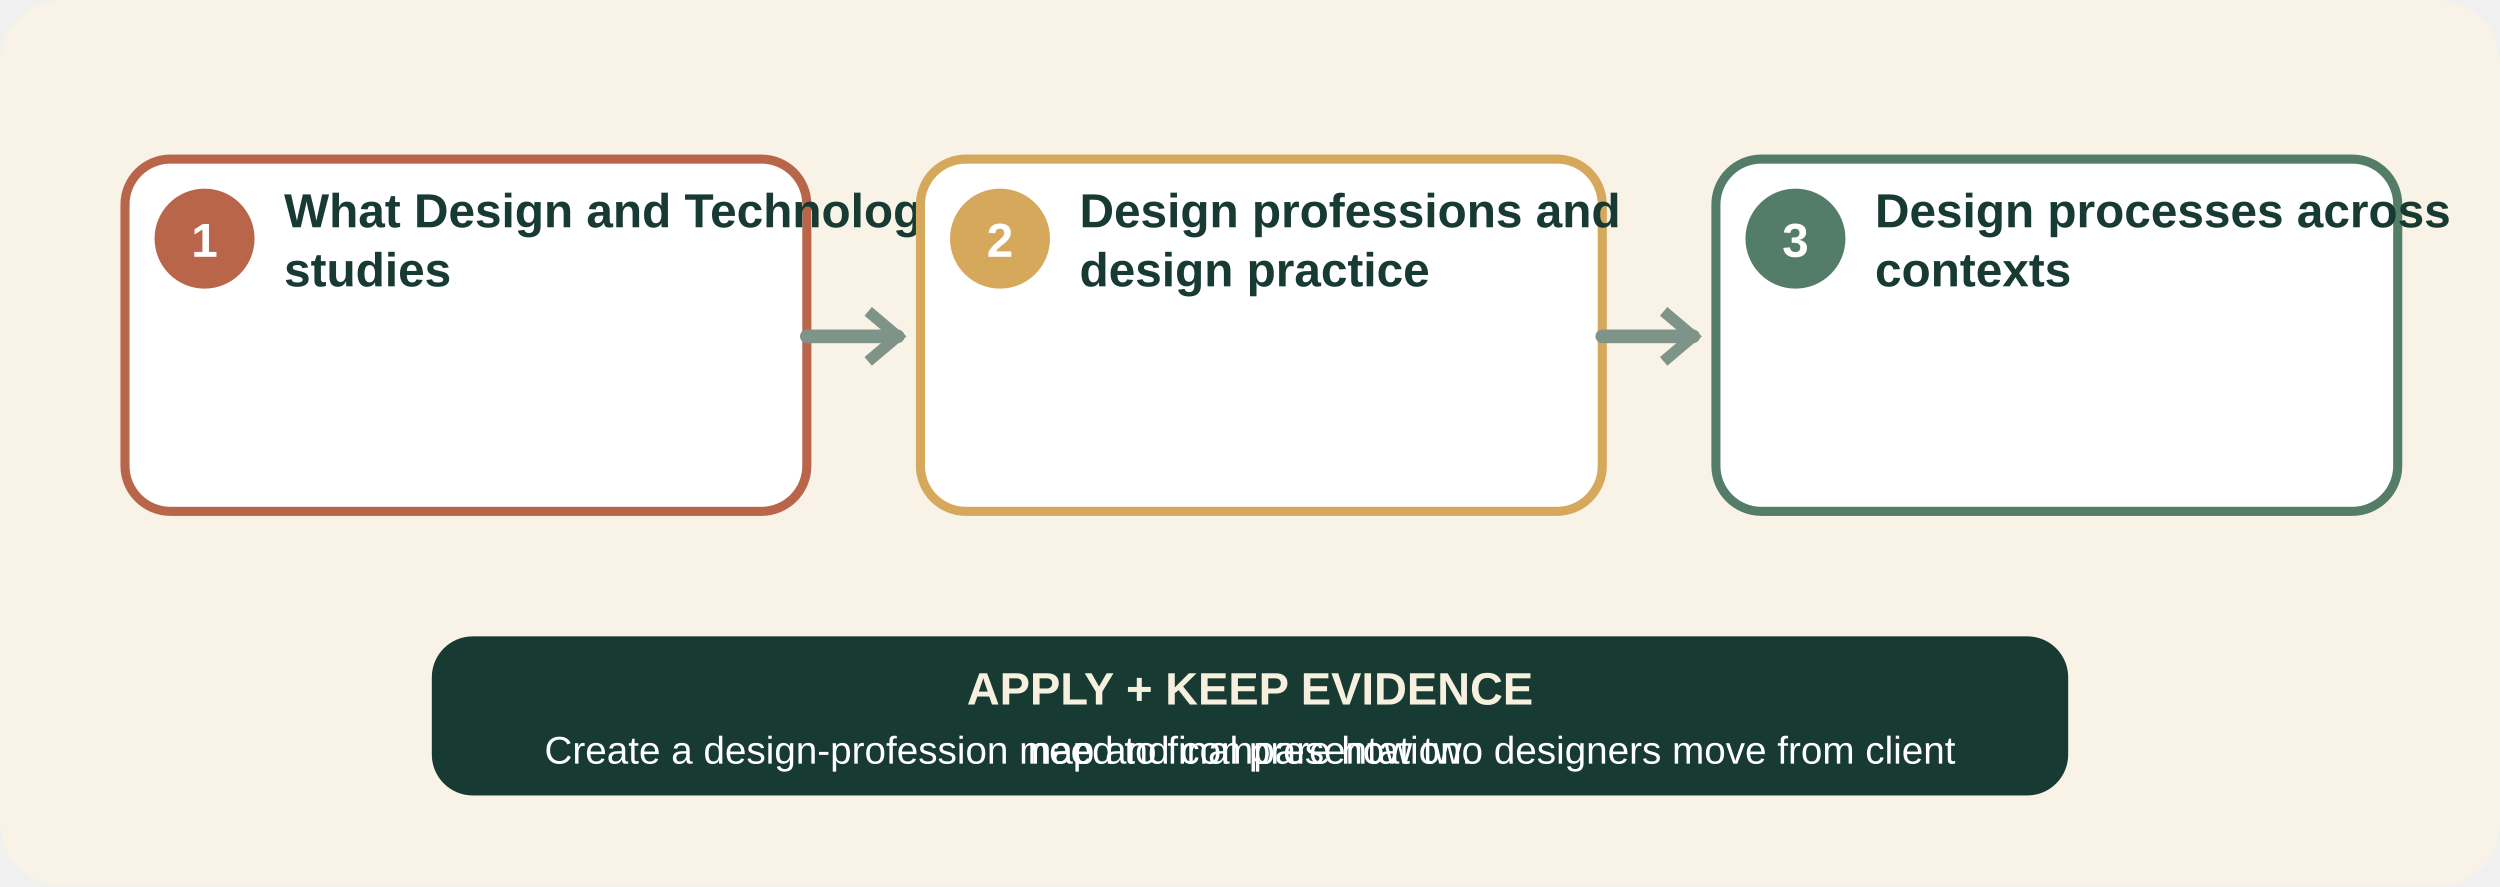
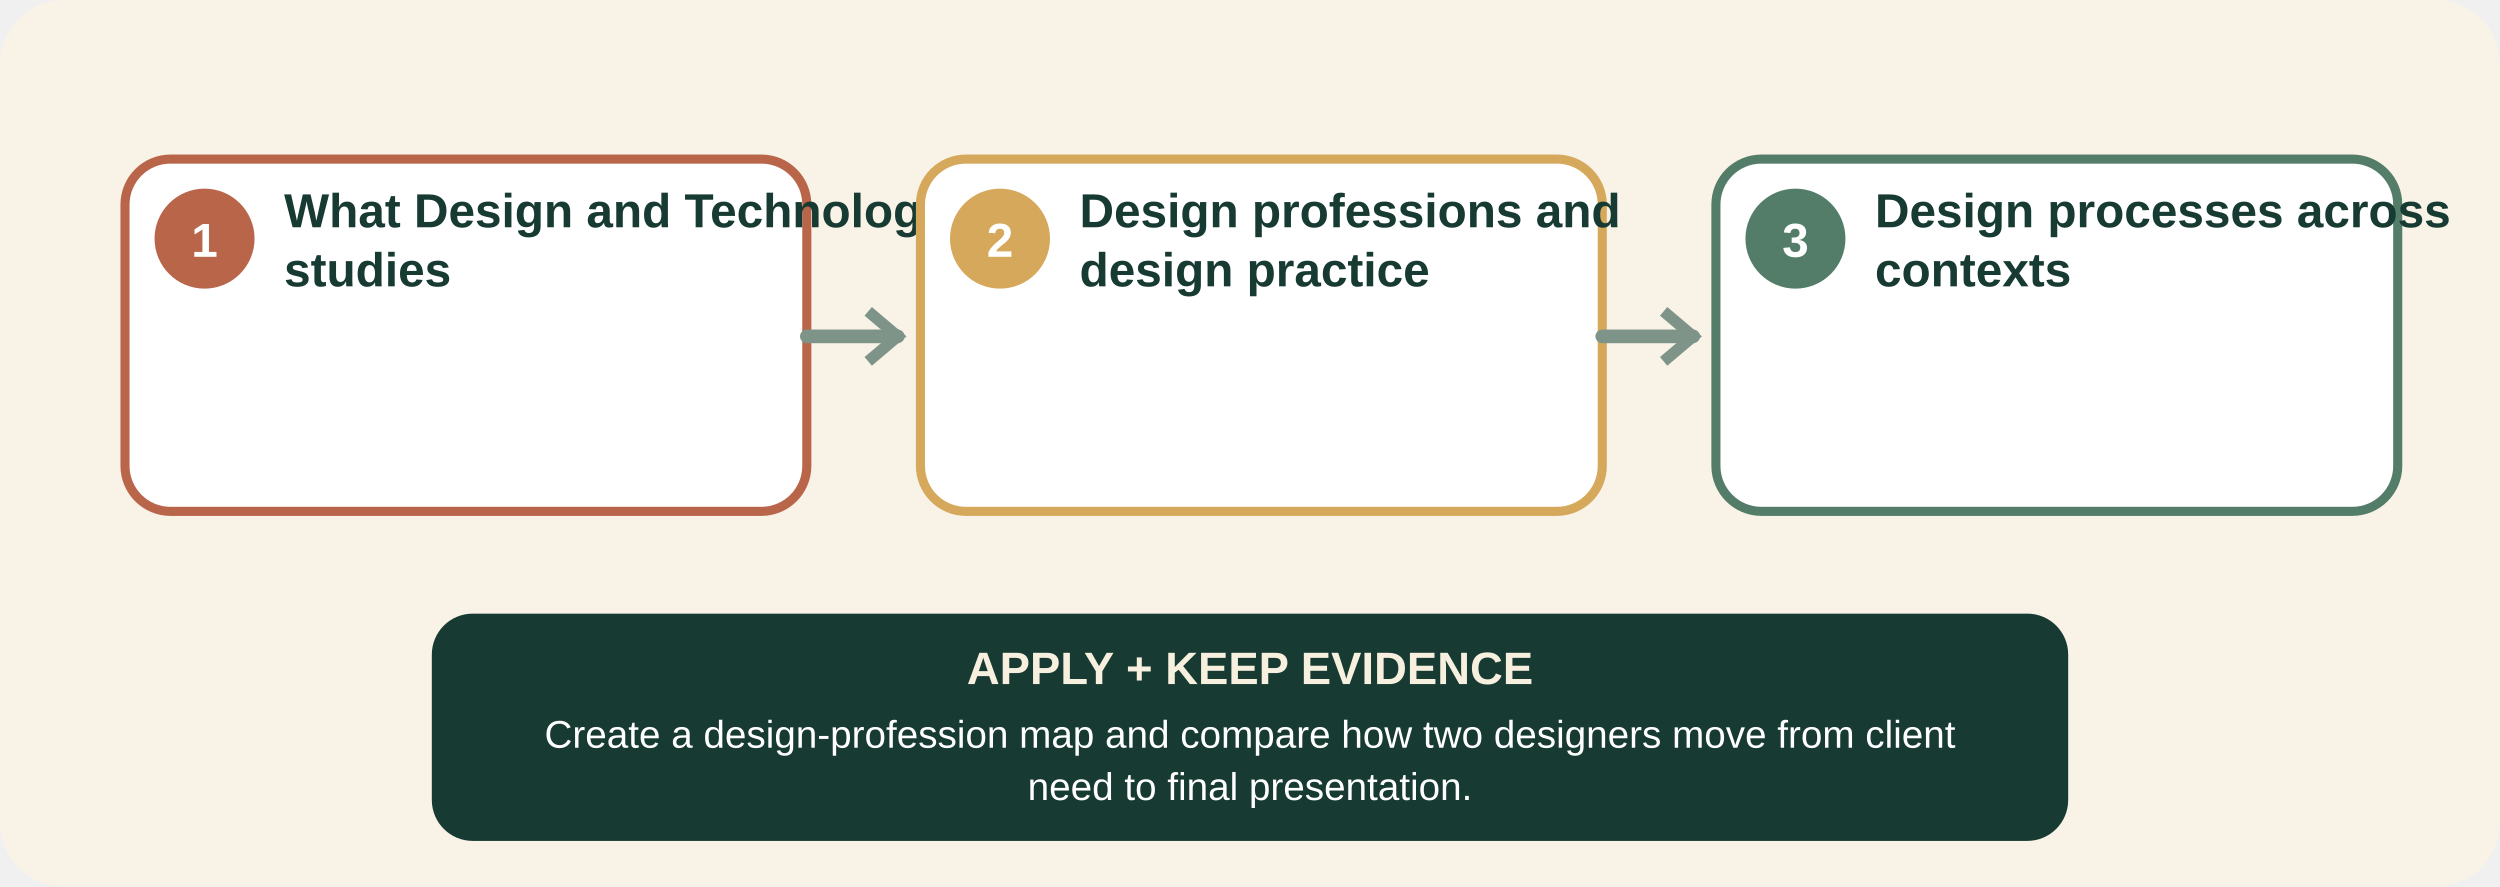
<svg xmlns="http://www.w3.org/2000/svg" viewBox="0 0 1100 390" role="img" aria-labelledby="title desc">
  <rect width="1100" height="390" rx="28" fill="#f8f2e7" />
  <rect x="55" y="70" width="300" height="155" rx="20" fill="#fff" stroke="#b9654a" stroke-width="4" />
  <circle cx="90" cy="105" r="22" fill="#b9654a" />
  <text x="90" y="113" text-anchor="middle" font-family="Arial" font-size="21" font-weight="700" fill="#fff">1</text>
  <text x="125" y="100" font-family="Arial" font-size="21" font-weight="700" fill="#173a32">What Design and Technology</text>
  <text x="125" y="126" font-family="Arial" font-size="21" font-weight="700" fill="#173a32">studies</text>
  <path d="M355 148H395" stroke="#7e9488" stroke-width="6" stroke-linecap="round" />
  <path d="M382 137l13 11-13 11" fill="none" stroke="#7e9488" stroke-width="5" />
  <rect x="405" y="70" width="300" height="155" rx="20" fill="#fff" stroke="#d6a85b" stroke-width="4" />
  <circle cx="440" cy="105" r="22" fill="#d6a85b" />
  <text x="440" y="113" text-anchor="middle" font-family="Arial" font-size="21" font-weight="700" fill="#fff">2</text>
  <text x="475" y="100" font-family="Arial" font-size="21" font-weight="700" fill="#173a32">Design professions and</text>
  <text x="475" y="126" font-family="Arial" font-size="21" font-weight="700" fill="#173a32">design practice</text>
  <path d="M705 148H745" stroke="#7e9488" stroke-width="6" stroke-linecap="round" />
  <path d="M732 137l13 11-13 11" fill="none" stroke="#7e9488" stroke-width="5" />
  <rect x="755" y="70" width="300" height="155" rx="20" fill="#fff" stroke="#547d69" stroke-width="4" />
  <circle cx="790" cy="105" r="22" fill="#547d69" />
  <text x="790" y="113" text-anchor="middle" font-family="Arial" font-size="21" font-weight="700" fill="#fff">3</text>
  <text x="825" y="100" font-family="Arial" font-size="21" font-weight="700" fill="#173a32">Design processes across</text>
  <text x="825" y="126" font-family="Arial" font-size="21" font-weight="700" fill="#173a32">contexts</text>
-   <rect x="190" y="280" width="720" height="70" rx="18" fill="#173a32" />
-   <text x="550" y="310" text-anchor="middle" font-family="Arial" font-size="20" font-weight="700" fill="#f7f0df">APPLY + KEEP EVIDENCE</text>
-   <text x="550" y="336" text-anchor="middle" font-family="Arial" font-size="17" fill="#fff">Create a design-profession map and compare how two designers move from client</text>
-   <text x="550" y="336" text-anchor="middle" font-family="Arial" font-size="17" fill="#fff">need to final presentation.</text>
+   <rect x="190" y="270" width="720" height="100" rx="18" fill="#173a32" />
+   <text x="550" y="301" text-anchor="middle" font-family="Arial" font-size="20" font-weight="700" fill="#f7f0df">APPLY + KEEP EVIDENCE</text>
+   <text x="550" y="329" text-anchor="middle" font-family="Arial" font-size="17" fill="#fff">Create a design-profession map and compare how two designers move from client</text>
+   <text x="550" y="352" text-anchor="middle" font-family="Arial" font-size="17" fill="#fff">need to final presentation.</text>
</svg>
